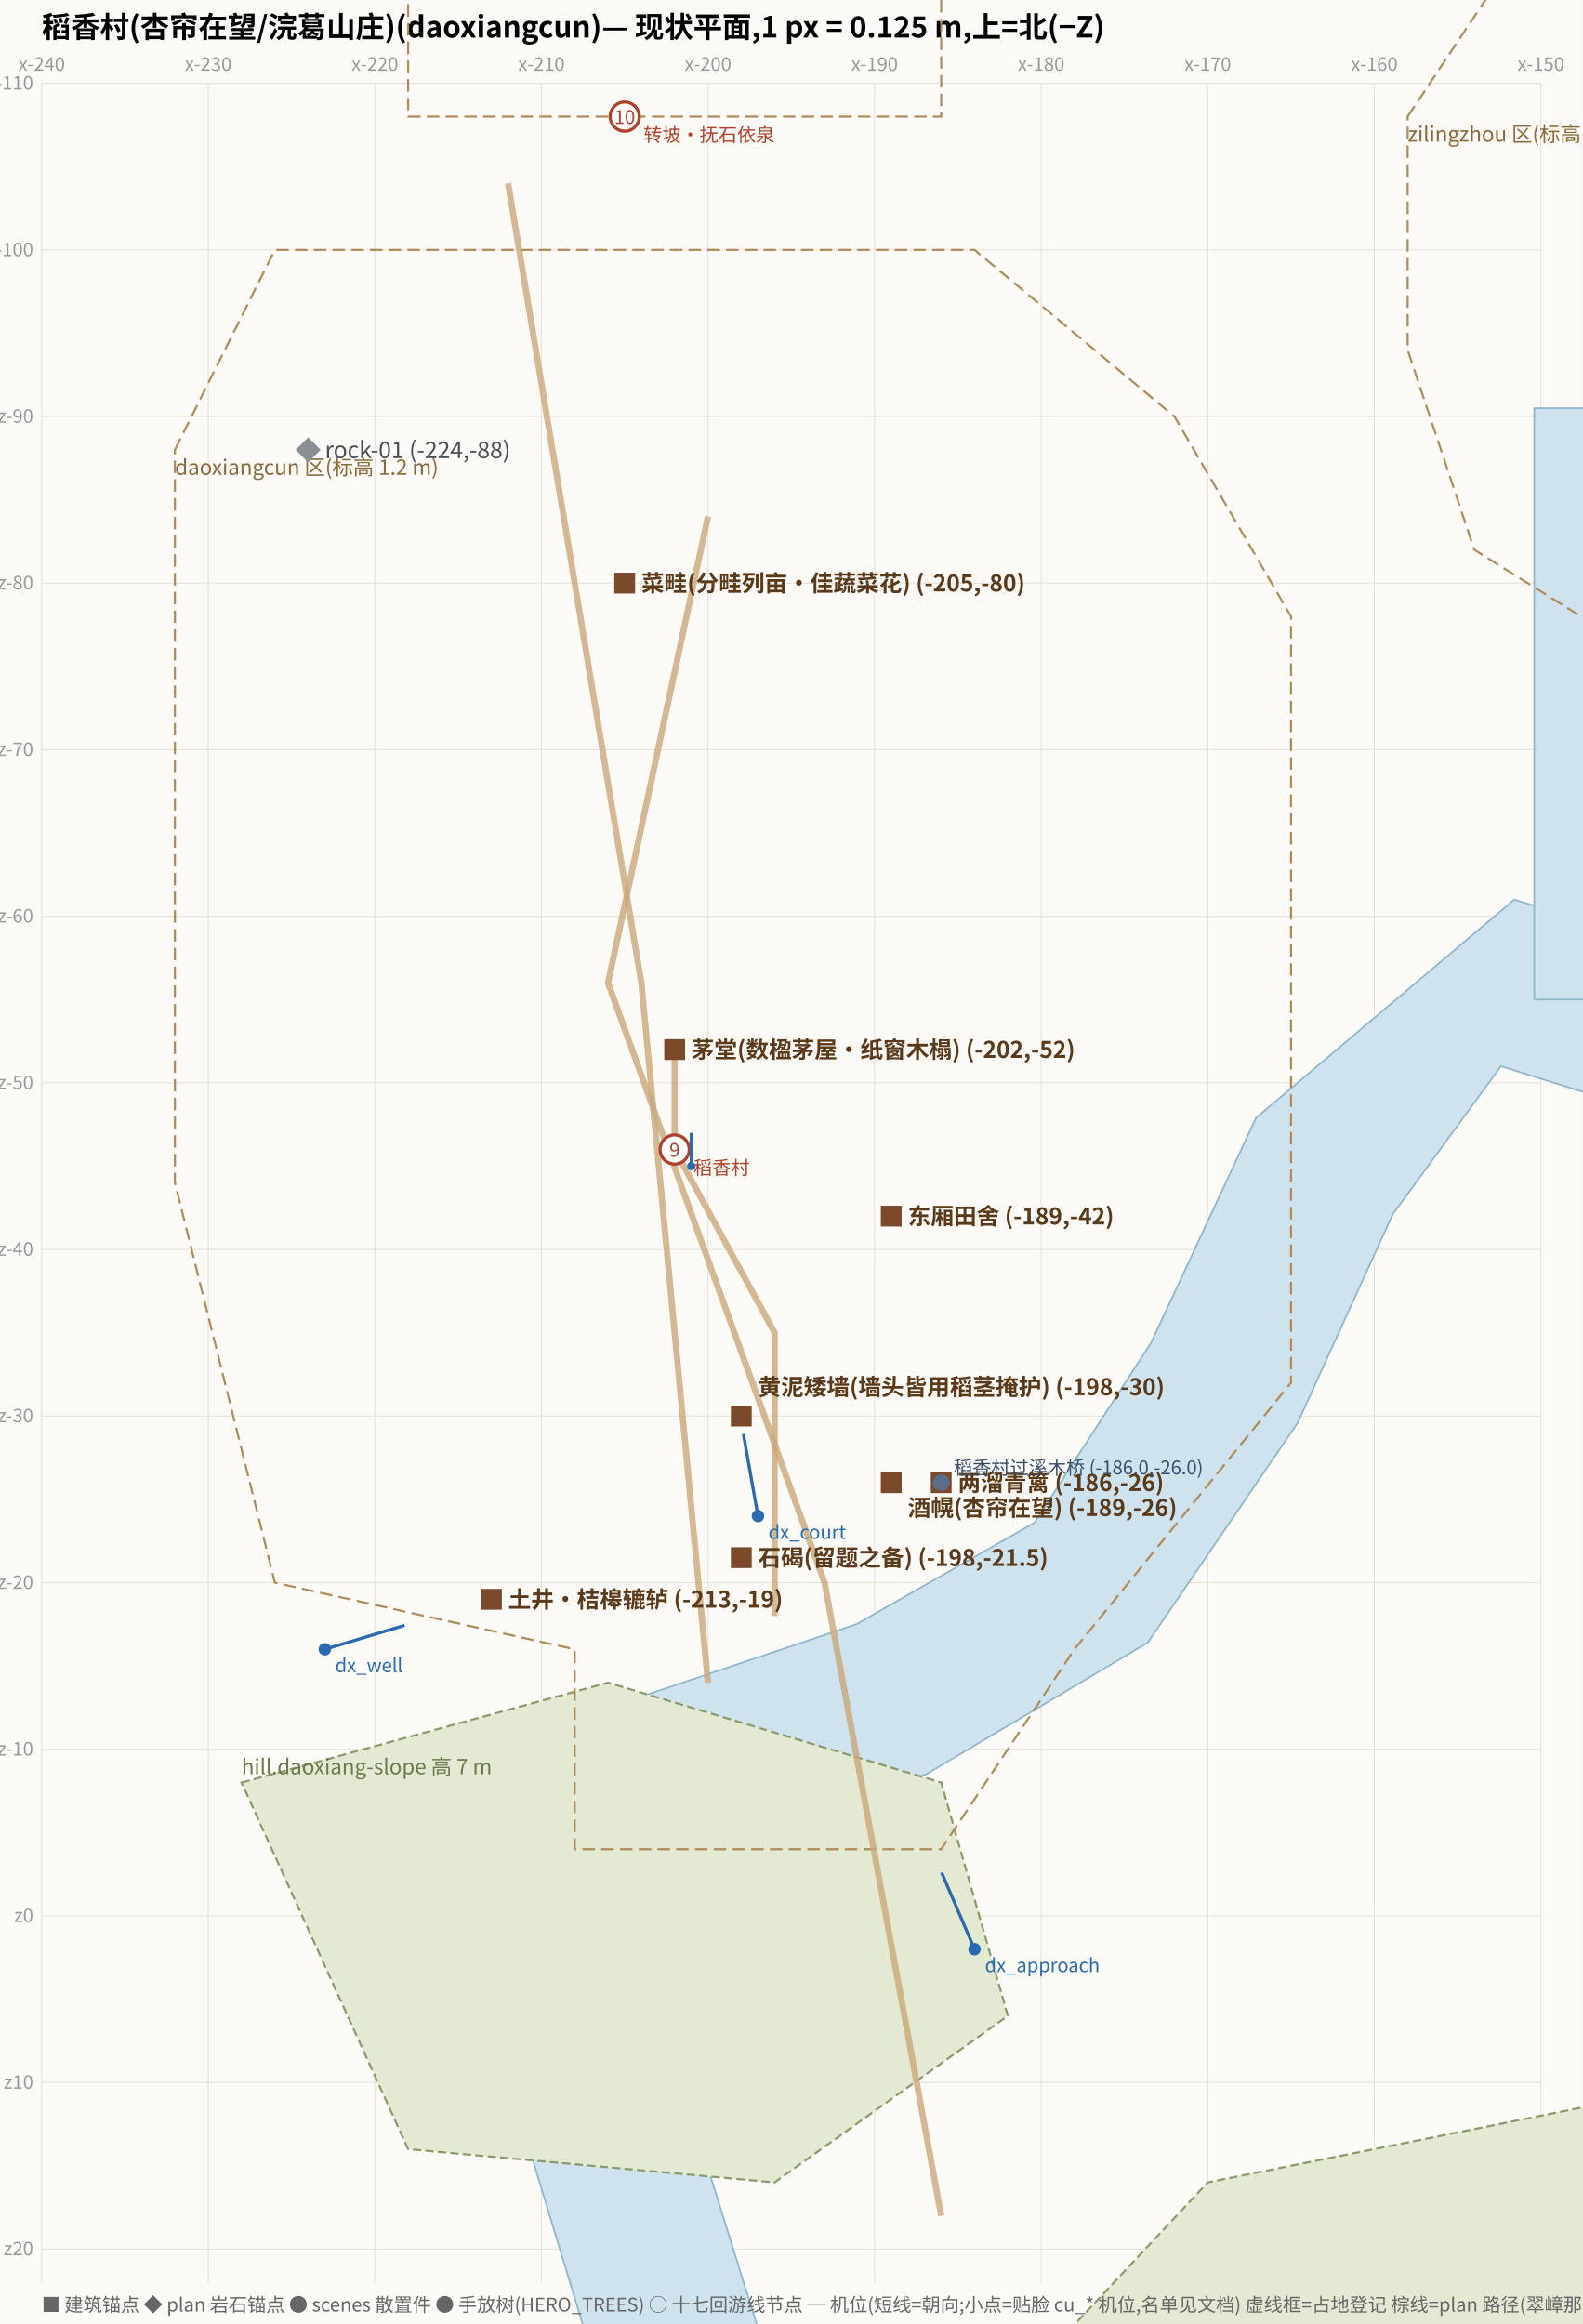
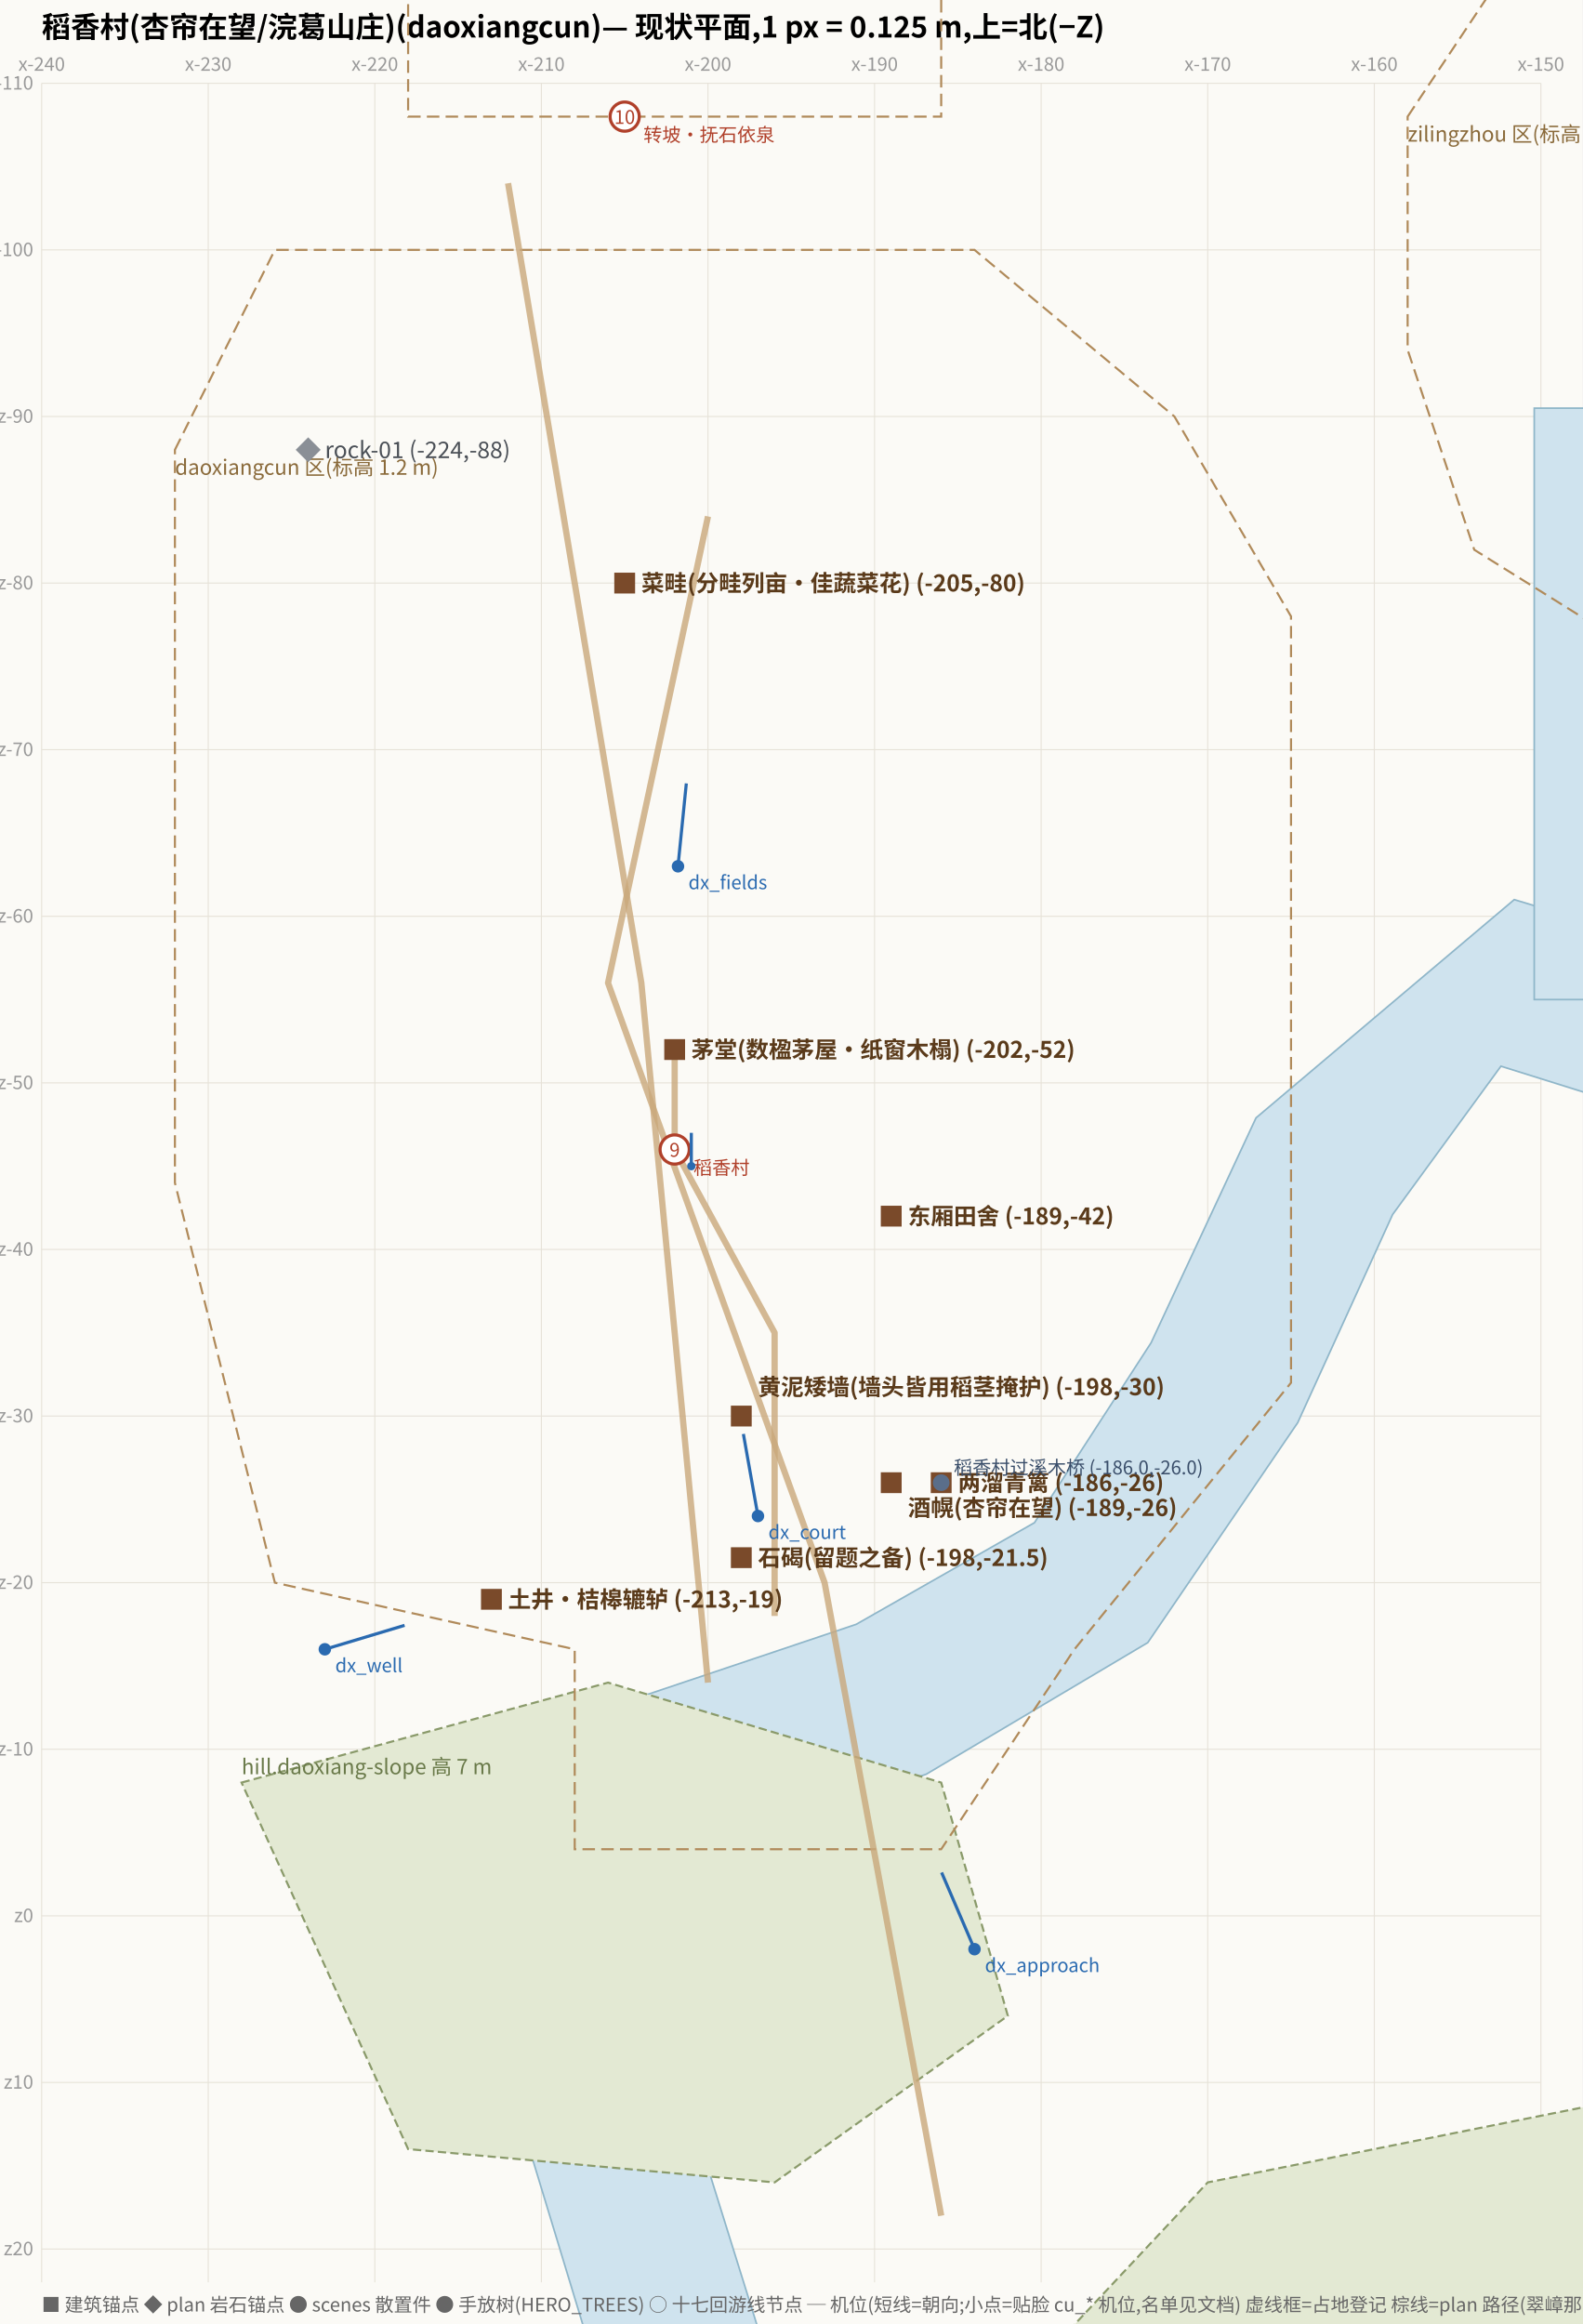
<svg xmlns="http://www.w3.org/2000/svg" width="760" height="1116" viewBox="-20 -40 760 1116" font-family="'PingFang SC','Noto Sans CJK SC',sans-serif" font-size="11">
  <rect x="-20" y="-40" width="760" height="1116" fill="#fbfaf6" />
  <text x="0" y="-22" font-size="14" font-weight="bold">稻香村(杏帘在望/浣葛山庄)(daoxiangcun)— 现状平面,1 px = 0.125 m,上=北(−Z)</text>
  <line x1="0.0" y1="0" x2="0.0" y2="1056" stroke="#e6e2d8" stroke-width="0.5" />
  <text x="0.0" y="-6" fill="#999" font-size="9" text-anchor="middle">x-240</text>
  <line x1="80.0" y1="0" x2="80.0" y2="1056" stroke="#e6e2d8" stroke-width="0.5" />
  <text x="80.0" y="-6" fill="#999" font-size="9" text-anchor="middle">x-230</text>
  <line x1="160.0" y1="0" x2="160.0" y2="1056" stroke="#e6e2d8" stroke-width="0.5" />
  <text x="160.0" y="-6" fill="#999" font-size="9" text-anchor="middle">x-220</text>
  <line x1="240.0" y1="0" x2="240.0" y2="1056" stroke="#e6e2d8" stroke-width="0.5" />
  <text x="240.0" y="-6" fill="#999" font-size="9" text-anchor="middle">x-210</text>
  <line x1="320.0" y1="0" x2="320.0" y2="1056" stroke="#e6e2d8" stroke-width="0.5" />
  <text x="320.0" y="-6" fill="#999" font-size="9" text-anchor="middle">x-200</text>
  <line x1="400.0" y1="0" x2="400.0" y2="1056" stroke="#e6e2d8" stroke-width="0.5" />
  <text x="400.0" y="-6" fill="#999" font-size="9" text-anchor="middle">x-190</text>
  <line x1="480.0" y1="0" x2="480.0" y2="1056" stroke="#e6e2d8" stroke-width="0.5" />
  <text x="480.0" y="-6" fill="#999" font-size="9" text-anchor="middle">x-180</text>
  <line x1="560.0" y1="0" x2="560.0" y2="1056" stroke="#e6e2d8" stroke-width="0.5" />
  <text x="560.0" y="-6" fill="#999" font-size="9" text-anchor="middle">x-170</text>
  <line x1="640.0" y1="0" x2="640.0" y2="1056" stroke="#e6e2d8" stroke-width="0.5" />
  <text x="640.0" y="-6" fill="#999" font-size="9" text-anchor="middle">x-160</text>
  <line x1="720.0" y1="0" x2="720.0" y2="1056" stroke="#e6e2d8" stroke-width="0.5" />
  <text x="720.0" y="-6" fill="#999" font-size="9" text-anchor="middle">x-150</text>
  <line x1="0" y1="0.0" x2="720" y2="0.0" stroke="#e6e2d8" stroke-width="0.5" />
  <text x="-4" y="3" fill="#999" font-size="9" text-anchor="end">z-110</text>
  <line x1="0" y1="80.0" x2="720" y2="80.0" stroke="#e6e2d8" stroke-width="0.5" />
  <text x="-4" y="83" fill="#999" font-size="9" text-anchor="end">z-100</text>
  <line x1="0" y1="160.0" x2="720" y2="160.0" stroke="#e6e2d8" stroke-width="0.5" />
  <text x="-4" y="163" fill="#999" font-size="9" text-anchor="end">z-90</text>
  <line x1="0" y1="240.0" x2="720" y2="240.0" stroke="#e6e2d8" stroke-width="0.5" />
  <text x="-4" y="243" fill="#999" font-size="9" text-anchor="end">z-80</text>
  <line x1="0" y1="320.0" x2="720" y2="320.0" stroke="#e6e2d8" stroke-width="0.5" />
  <text x="-4" y="323" fill="#999" font-size="9" text-anchor="end">z-70</text>
  <line x1="0" y1="400.0" x2="720" y2="400.0" stroke="#e6e2d8" stroke-width="0.5" />
  <text x="-4" y="403" fill="#999" font-size="9" text-anchor="end">z-60</text>
  <line x1="0" y1="480.0" x2="720" y2="480.0" stroke="#e6e2d8" stroke-width="0.5" />
  <text x="-4" y="483" fill="#999" font-size="9" text-anchor="end">z-50</text>
  <line x1="0" y1="560.0" x2="720" y2="560.0" stroke="#e6e2d8" stroke-width="0.5" />
  <text x="-4" y="563" fill="#999" font-size="9" text-anchor="end">z-40</text>
  <line x1="0" y1="640.0" x2="720" y2="640.0" stroke="#e6e2d8" stroke-width="0.5" />
  <text x="-4" y="643" fill="#999" font-size="9" text-anchor="end">z-30</text>
  <line x1="0" y1="720.0" x2="720" y2="720.0" stroke="#e6e2d8" stroke-width="0.5" />
  <text x="-4" y="723" fill="#999" font-size="9" text-anchor="end">z-20</text>
  <line x1="0" y1="800.0" x2="720" y2="800.0" stroke="#e6e2d8" stroke-width="0.5" />
  <text x="-4" y="803" fill="#999" font-size="9" text-anchor="end">z-10</text>
  <line x1="0" y1="880.0" x2="720" y2="880.0" stroke="#e6e2d8" stroke-width="0.5" />
  <text x="-4" y="883" fill="#999" font-size="9" text-anchor="end">z0</text>
  <line x1="0" y1="960.0" x2="720" y2="960.0" stroke="#e6e2d8" stroke-width="0.5" />
  <text x="-4" y="963" fill="#999" font-size="9" text-anchor="end">z10</text>
  <line x1="0" y1="1040.0" x2="720" y2="1040.0" stroke="#e6e2d8" stroke-width="0.5" />
  <text x="-4" y="1043" fill="#999" font-size="9" text-anchor="end">z20</text>
  <polygon points="896.0,416.0 1056.0,176.0 1344.0,80.0 1616.0,112.0 1872.0,256.0 2128.0,144.0 2448.0,96.0 2752.0,176.0 2976.0,368.0 3024.0,608.0 2784.0,688.0 2480.0,608.0 2160.0,672.0 1888.0,544.0 1600.0,608.0 1296.0,640.0 1024.0,608.0 896.0,416.0" fill="#cfe3ee" stroke="#8fb6c9" stroke-width="0.8" />
  <polygon points="1600.0,2000.0 1680.0,1872.0 1936.0,1840.0 2128.0,1904.0 2176.0,2080.0 2096.0,2240.0 1856.0,2288.0 1664.0,2208.0 1600.0,2000.0" fill="#cfe3ee" stroke="#8fb6c9" stroke-width="0.8" />
  <polygon points="2960.0,960.0 3136.0,880.0 3360.0,912.0 3504.0,1056.0 3488.0,1232.0 3296.0,1328.0 3056.0,1296.0 2944.0,1152.0 2960.0,960.0" fill="#cfe3ee" stroke="#8fb6c9" stroke-width="0.8" />
  <polygon points="3496.8,-936.8 3441.6,-653.6 3343.2,-408.8 3188.8,-232.0 2948.8,-142.4 2696.0,-112.0 2405.6,-144.0 2110.4,-176.0 1860.8,-126.4 1623.2,-56.8 1513.6,83.2 1590.4,140.8 1672.8,24.8 1883.2,-33.6 2113.6,-80.0 2394.4,-48.0 2696.0,-16.0 2971.2,-49.6 3243.2,-152.0 3424.8,-359.2 3534.4,-626.4 3591.2,-919.2 3496.8,-936.8" fill="#cfe3ee" stroke="#8fb6c9" stroke-width="0.8" />
  <polygon points="924.0,457.6 707.2,392.0 583.2,496.8 532.8,604.8 476.8,691.2 391.2,740.0 291.2,773.6 228.0,847.2 216.8,934.4 282.4,1150.4 379.2,1360.0 466.4,1565.6 528.8,1768.8 552.0,1941.6 632.0,1930.4 607.2,1751.2 541.6,1538.4 452.8,1328.0 357.6,1121.6 295.2,921.6 300.0,880.8 332.8,842.4 424.8,812.0 531.2,748.8 603.2,643.2 648.8,543.2 700.8,472.0 900.0,534.4 924.0,457.6" fill="#cfe3ee" stroke="#8fb6c9" stroke-width="0.8" />
  <polygon points="565.6,1944.8 639.2,2173.6 797.6,2372.8 1045.6,2530.4 1360.8,2596.0 1673.6,2514.4 1904.8,2390.4 2008.8,2252.8 2061.6,2072.8 2384.8,2044.0 2654.4,2060.0 2893.6,2076.0 3074.4,2088.8 3199.2,2237.6 3268.8,2456.0 3316.0,2642.4 3293.6,2694.4 3346.4,2713.6 3372.0,2637.6 3323.2,2440.0 3248.8,2210.4 3101.6,2039.2 2898.4,2020.0 2657.6,2004.0 2383.2,1988.0 2034.4,2023.2 1959.2,2227.2 1871.2,2345.6 1654.4,2461.6 1359.2,2540.0 1066.4,2477.6 834.4,2331.2 688.8,2146.4 618.4,1927.2 565.6,1944.8" fill="#cfe3ee" stroke="#8fb6c9" stroke-width="0.8" />
  <polygon points="814.9,1427.0 941.7,1474.6 980.9,1553.0 996.8,1632.3 996.8,1720.4 1013.1,1793.6 1045.7,1826.3 1050.3,1821.7 1018.9,1790.4 1003.2,1719.6 1003.2,1631.7 987.1,1551.0 946.3,1469.4 817.1,1421.0 814.9,1427.0" fill="#cfe3ee" stroke="#8fb6c9" stroke-width="0.8" />
  <polygon points="716.8,156.0 755.2,156.0 755.2,440.0 716.8,440.0 716.8,156.0" fill="#cfe3ee" stroke="#8fb6c9" stroke-width="0.8" />
  <polygon points="1480.0,2528.0 1568.0,2400.0 1856.0,2352.0 2112.0,2376.0 2336.0,2384.0 2464.0,2416.0 2560.0,2464.0 2528.0,2576.0 2304.0,2640.0 1968.0,2632.0 1680.0,2632.0 1488.0,2616.0 1480.0,2528.0" fill="#e3e9d3" stroke="#8a9a6a" stroke-width="1" stroke-dasharray="4 2" />
  <text x="1480.0" y="2524" fill="#6a7a4a" font-size="10">hill.cuizhang 高 4 m</text>
  <polygon points="2424.0,2480.0 2400.6,2536.6 2344.0,2560.0 2287.4,2536.6 2264.0,2480.0 2287.4,2423.4 2344.0,2400.0 2400.6,2423.4 2424.0,2480.0" fill="#e3e9d3" stroke="#8a9a6a" stroke-width="1" stroke-dasharray="4 2" />
  <text x="2424.0" y="2476" fill="#6a7a4a" font-size="10">hill.cuizhang.zhutai 高 2 m</text>
  <polygon points="120.0,-720.0 256.0,-944.0 560.0,-1024.0 912.0,-1008.0 1184.0,-912.0 1360.0,-720.0 1312.0,-528.0 1056.0,-416.0 704.0,-400.0 384.0,-464.0 176.0,-560.0 120.0,-720.0" fill="#e3e9d3" stroke="#8a9a6a" stroke-width="1" stroke-dasharray="4 2" />
  <text x="120.0" y="-724" fill="#6a7a4a" font-size="10">hill.dazhushan 高 26 m</text>
  <polygon points="440.0,1136.0 560.0,1008.0 800.0,960.0 1024.0,992.0 1160.0,1104.0 1120.0,1248.0 896.0,1320.0 656.0,1304.0 496.0,1248.0 440.0,1136.0" fill="#e3e9d3" stroke="#8a9a6a" stroke-width="1" stroke-dasharray="4 2" />
  <text x="440.0" y="1132" fill="#6a7a4a" font-size="10">hill.qingshan 高 14 m</text>
  <polygon points="3080.0,1472.0 3136.0,1296.0 3328.0,1240.0 3552.0,1280.0 3728.0,1424.0 3776.0,1680.0 3712.0,1888.0 3504.0,2000.0 3264.0,1952.0 3120.0,1776.0 3080.0,1472.0" fill="#e3e9d3" stroke="#8a9a6a" stroke-width="1" stroke-dasharray="4 2" />
  <text x="3080.0" y="1468" fill="#6a7a4a" font-size="10">hill.tubi 高 18 m</text>
  <polygon points="1296.0,-336.0 1456.0,-432.0 1680.0,-424.0 1824.0,-336.0 1808.0,-192.0 1632.0,-144.0 1424.0,-168.0 1296.0,-336.0" fill="#e3e9d3" stroke="#8a9a6a" stroke-width="1" stroke-dasharray="4 2" />
  <text x="1296.0" y="-340" fill="#6a7a4a" font-size="10">hill.huaxu 高 12 m</text>
  <polygon points="96.0,816.0 272.0,768.0 432.0,816.0 464.0,928.0 352.0,1008.0 176.0,992.0 96.0,816.0" fill="#e3e9d3" stroke="#8a9a6a" stroke-width="1" stroke-dasharray="4 2" />
  <text x="96.0" y="812" fill="#6a7a4a" font-size="10">hill.daoxiang-slope 高 7 m</text>
  <polygon points="64.0,176.0 112.0,80.0 448.0,80.0 544.0,160.0 600.0,256.0 600.0,624.0 496.0,752.0 432.0,848.0 256.0,848.0 256.0,752.0 112.0,720.0 64.0,528.0 64.0,176.0" fill="none" stroke="#b08a5a" stroke-width="1" stroke-dasharray="6 3" />
  <text x="64.03" y="188" fill="#8a6a3a" font-size="10">daoxiangcun 区(标高 1.2 m)</text>
  <polygon points="656.0,16.0 720.0,-80.0 1056.0,-80.0 1120.0,0.0 1088.0,176.0 992.0,304.0 816.0,304.0 688.0,224.0 656.0,128.0 656.0,16.0" fill="none" stroke="#b08a5a" stroke-width="1" stroke-dasharray="6 3" />
  <text x="656.03" y="28" fill="#8a6a3a" font-size="10">zilingzhou 区(标高 0.8 m)</text>
  <polygon points="16.0,-528.0 152.0,-528.0 152.0,-560.0 384.0,-560.0 384.0,-512.0 560.0,-512.0 560.0,-208.0 432.0,-208.0 432.0,16.0 176.0,16.0 176.0,-48.0 16.0,-48.0 16.0,-528.0" fill="none" stroke="#b08a5a" stroke-width="1" stroke-dasharray="6 3" />
  <text x="16.03" y="-516" fill="#8a6a3a" font-size="10">huajia_huapu 区(标高 0.6 m)</text>
  <polyline points="432.0,1024.0 376.0,720.0 272.0,432.0 320.0,208.0" fill="none" stroke="#c9a87a" stroke-width="3" stroke-linejoin="round" opacity="0.8" />
  <polyline points="320.0,768.0 288.0,432.0 224.0,48.0" fill="none" stroke="#c9a87a" stroke-width="3" stroke-linejoin="round" opacity="0.8" />
  <polyline points="352.0,736.0 352.0,656.0 352.0,600.0 304.0,512.0 304.0,496.0 304.0,464.0" fill="none" stroke="#c9a87a" stroke-width="3" stroke-linejoin="round" opacity="0.8" />
  <rect x="299" y="459" width="10" height="10" fill="#7a4a2a" />
  <text x="312" y="468" fill="#5a3a1a" font-weight="bold">茅堂(数楹茅屋·纸窗木榻) (-202,-52)</text>
  <rect x="403" y="539" width="10" height="10" fill="#7a4a2a" />
  <text x="416" y="548" fill="#5a3a1a" font-weight="bold">东厢田舍 (-189,-42)</text>
  <rect x="331" y="635" width="10" height="10" fill="#7a4a2a" />
  <text x="344" y="630" fill="#5a3a1a" font-weight="bold">黄泥矮墙(墙头皆用稻茎掩护) (-198,-30)</text>
  <rect x="427" y="667" width="10" height="10" fill="#7a4a2a" />
  <text x="440" y="676" fill="#5a3a1a" font-weight="bold">两溜青篱 (-186,-26)</text>
  <rect x="211" y="723" width="10" height="10" fill="#7a4a2a" />
  <text x="224" y="732" fill="#5a3a1a" font-weight="bold">土井·桔槔辘轳 (-213,-19)</text>
  <rect x="403" y="667" width="10" height="10" fill="#7a4a2a" />
  <text x="416" y="688" fill="#5a3a1a" font-weight="bold">酒幌(杏帘在望) (-189,-26)</text>
  <rect x="331" y="703" width="10" height="10" fill="#7a4a2a" />
  <text x="344" y="712" fill="#5a3a1a" font-weight="bold">石碣(留题之备) (-198,-21.5)</text>
  <rect x="275" y="235" width="10" height="10" fill="#7a4a2a" />
  <text x="288" y="244" fill="#5a3a1a" font-weight="bold">菜畦(分畦列亩·佳蔬菜花) (-205,-80)</text>
  <polygon points="128,170 134,176 128,182 122,176" fill="#8a8f96" />
  <text x="136" y="180" fill="#4a4f56">rock-01 (-224,-88)</text>
  <circle cx="432.0" cy="672.0" r="4" fill="#5a6e8a" />
  <text x="438" y="668" fill="#3a4e6a" font-size="9">稻香村过溪木桥 (-186.0,-26.0)</text>
  <circle cx="304.0" cy="512.0" r="7" fill="#fff" stroke="#b0402a" stroke-width="1.5" />
  <text x="304.0" y="515.5" fill="#b0402a" font-size="9" text-anchor="middle">9</text>
  <text x="313" y="524" fill="#b0402a" font-size="9">稻香村</text>
  <circle cx="280.0" cy="16.0" r="7" fill="#fff" stroke="#b0402a" stroke-width="1.5" />
  <text x="280.0" y="19.5" fill="#b0402a" font-size="9" text-anchor="middle">10</text>
  <text x="289" y="28" fill="#b0402a" font-size="9">转坡·抚石依泉</text>
  <line x1="448.0" y1="896.0" x2="432.2" y2="859.2" stroke="#2a6ab0" stroke-width="1.5" />
  <circle cx="448.0" cy="896.0" r="3" fill="#2a6ab0" />
  <text x="453" y="907" fill="#2a6ab0" font-size="9">dx_approach</text>
  <line x1="344.0" y1="688.0" x2="337.0" y2="648.6" stroke="#2a6ab0" stroke-width="1.5" />
  <circle cx="344.0" cy="688.0" r="3" fill="#2a6ab0" />
  <text x="349" y="699" fill="#2a6ab0" font-size="9">dx_court</text>
  <line x1="136.0" y1="752.0" x2="174.3" y2="740.5" stroke="#2a6ab0" stroke-width="1.5" />
  <circle cx="136.0" cy="752.0" r="3" fill="#2a6ab0" />
  <text x="141" y="763" fill="#2a6ab0" font-size="9">dx_well</text>
+   <line x1="305.6" y1="376.0" x2="309.6" y2="336.2" stroke="#2a6ab0" stroke-width="1.5" />
+   <circle cx="305.6" cy="376.0" r="3" fill="#2a6ab0" />
+   <text x="310.6" y="387" fill="#2a6ab0" font-size="9">dx_fields</text>
  <line x1="312.0" y1="520.0" x2="312.0" y2="504.0" stroke="#2a6ab0" stroke-width="1.5" />
  <circle cx="312.0" cy="520.0" r="2" fill="#2a6ab0" />
  <text x="0" y="1070" fill="#666" font-size="9">■ 建筑锚点  ◆ plan 岩石锚点  ● scenes 散置件  ● 手放树(HERO_TREES)  ○ 十七回游线节点  ─ 机位(短线=朝向;小点=贴脸 cu_* 机位,名单见文档)  虚线框=占地登记  棕线=plan 路径(翠嶂那张是旧路基,潇湘馆那张是院内甬路)</text>
</svg>
